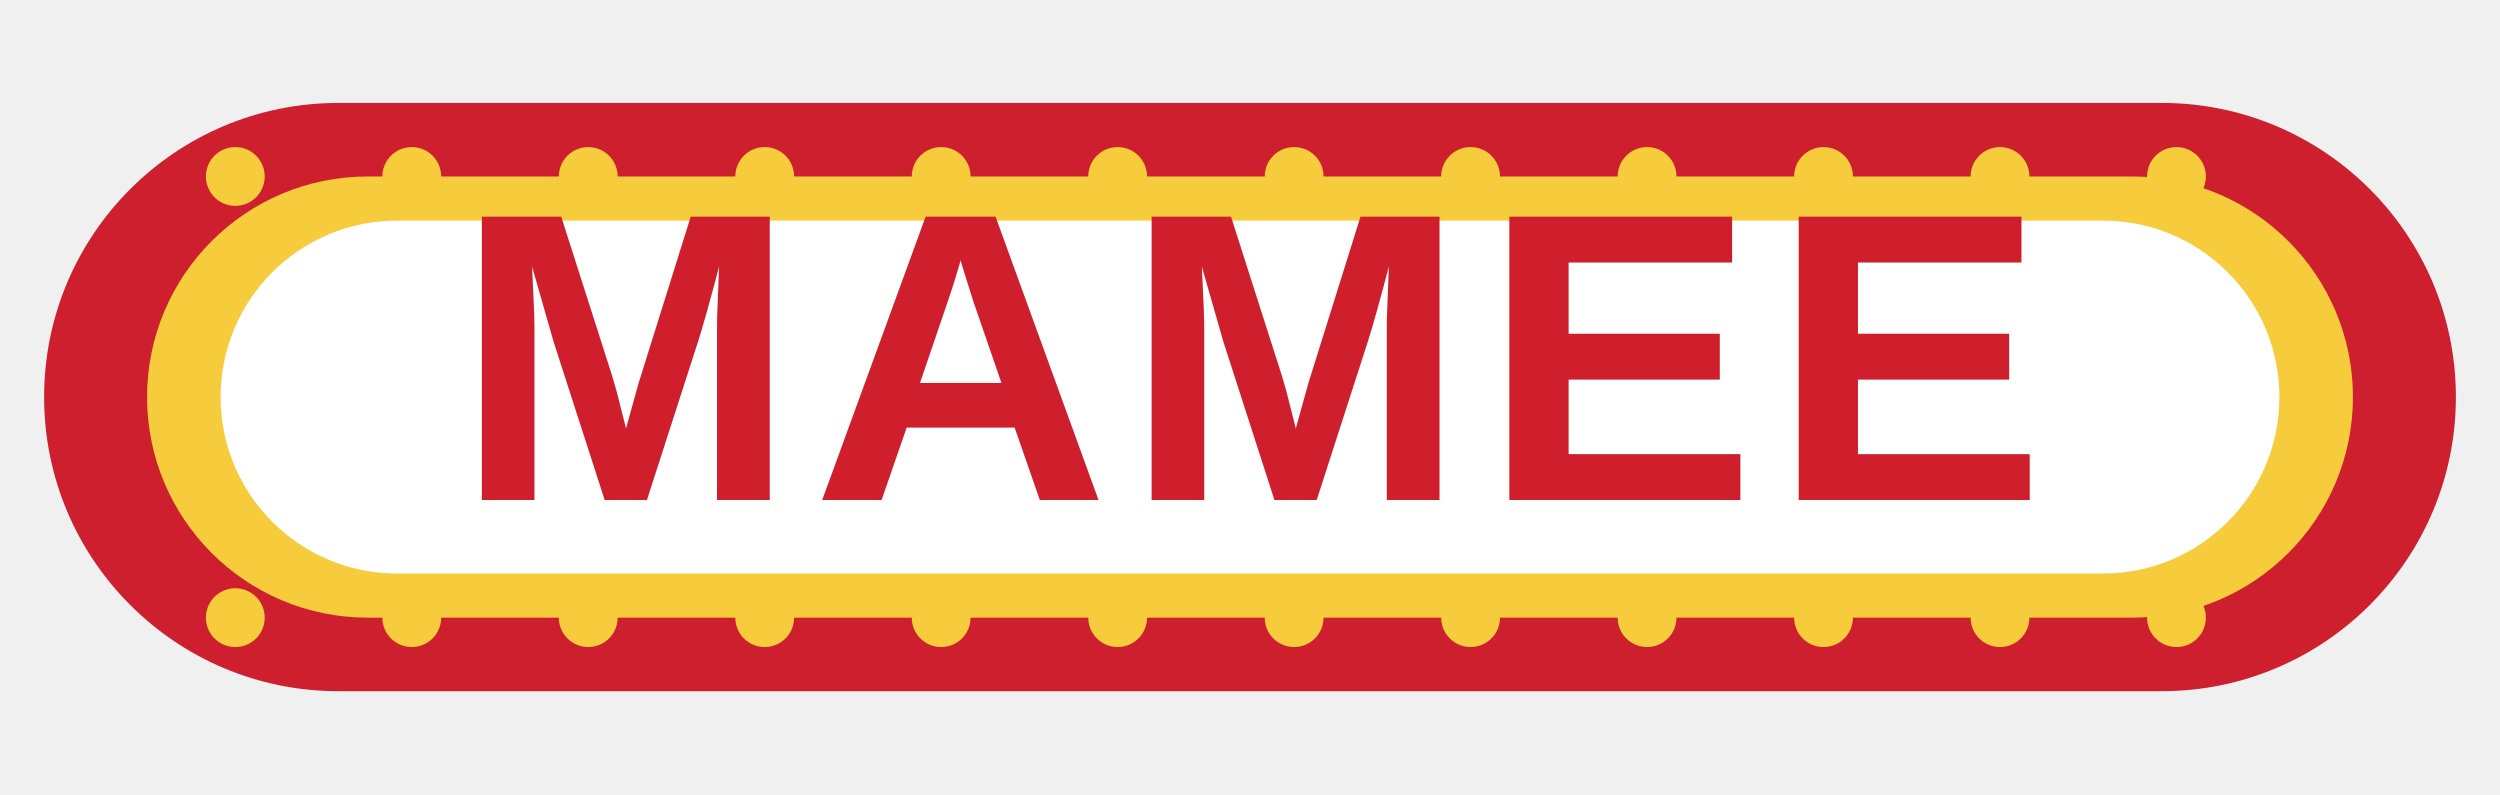
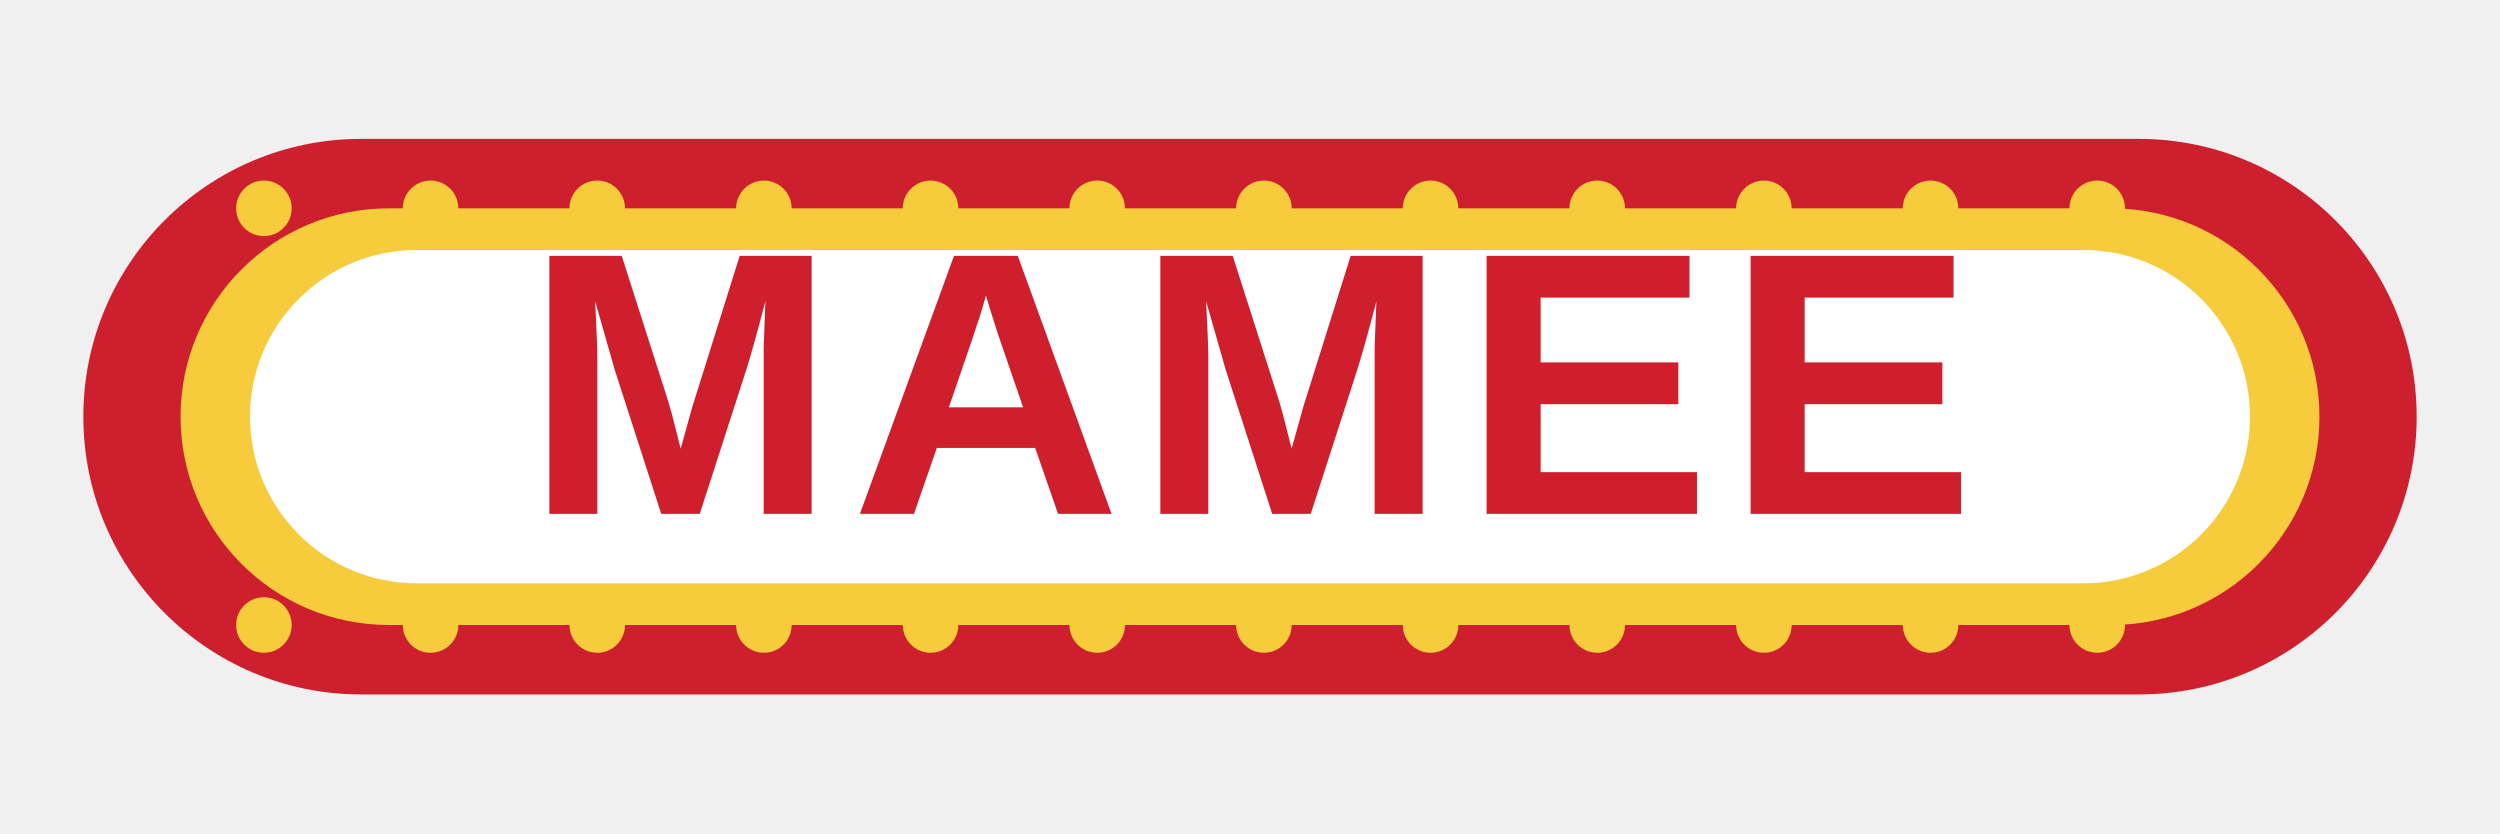
- <svg xmlns="http://www.w3.org/2000/svg" width="340" height="108" viewBox="0 0 340 108" role="img" aria-label="MAMEE logo">
-   <rect x="6" y="14" width="328" height="80" rx="40" fill="#cd1f2d" />
-   <rect x="20" y="24" width="300" height="60" rx="30" fill="#f6cb3c" />
-   <rect x="30" y="30" width="280" height="48" rx="24" fill="#ffffff" />
-   <circle cx="32" cy="24" r="4" fill="#f6cb3c" />
-   <circle cx="56" cy="24" r="4" fill="#f6cb3c" />
-   <circle cx="80" cy="24" r="4" fill="#f6cb3c" />
-   <circle cx="104" cy="24" r="4" fill="#f6cb3c" />
-   <circle cx="128" cy="24" r="4" fill="#f6cb3c" />
-   <circle cx="152" cy="24" r="4" fill="#f6cb3c" />
-   <circle cx="176" cy="24" r="4" fill="#f6cb3c" />
-   <circle cx="200" cy="24" r="4" fill="#f6cb3c" />
-   <circle cx="224" cy="24" r="4" fill="#f6cb3c" />
-   <circle cx="248" cy="24" r="4" fill="#f6cb3c" />
-   <circle cx="272" cy="24" r="4" fill="#f6cb3c" />
-   <circle cx="296" cy="24" r="4" fill="#f6cb3c" />
-   <circle cx="32" cy="84" r="4" fill="#f6cb3c" />
-   <circle cx="56" cy="84" r="4" fill="#f6cb3c" />
-   <circle cx="80" cy="84" r="4" fill="#f6cb3c" />
-   <circle cx="104" cy="84" r="4" fill="#f6cb3c" />
-   <circle cx="128" cy="84" r="4" fill="#f6cb3c" />
-   <circle cx="152" cy="84" r="4" fill="#f6cb3c" />
-   <circle cx="176" cy="84" r="4" fill="#f6cb3c" />
-   <circle cx="200" cy="84" r="4" fill="#f6cb3c" />
-   <circle cx="224" cy="84" r="4" fill="#f6cb3c" />
-   <circle cx="248" cy="84" r="4" fill="#f6cb3c" />
-   <circle cx="272" cy="84" r="4" fill="#f6cb3c" />
-   <circle cx="296" cy="84" r="4" fill="#f6cb3c" />
-   <text x="170" y="68" text-anchor="middle" fill="#cf1f2d" font-family="Montserrat, Arial, sans-serif" font-size="56" font-weight="800" letter-spacing="2">MAMEE</text>
+ <svg xmlns="http://www.w3.org/2000/svg" width="360" height="120" viewBox="0 0 360 120" role="img" aria-label="MAMEE logo">
+   <rect x="12" y="20" width="336" height="80" rx="40" fill="#cd1f2d" />
+   <rect x="26" y="30" width="308" height="60" rx="30" fill="#f6cb3c" />
+   <rect x="36" y="36" width="288" height="48" rx="24" fill="#ffffff" />
+   <circle cx="38" cy="30" r="4" fill="#f6cb3c" />
+   <circle cx="62" cy="30" r="4" fill="#f6cb3c" />
+   <circle cx="86" cy="30" r="4" fill="#f6cb3c" />
+   <circle cx="110" cy="30" r="4" fill="#f6cb3c" />
+   <circle cx="134" cy="30" r="4" fill="#f6cb3c" />
+   <circle cx="158" cy="30" r="4" fill="#f6cb3c" />
+   <circle cx="182" cy="30" r="4" fill="#f6cb3c" />
+   <circle cx="206" cy="30" r="4" fill="#f6cb3c" />
+   <circle cx="230" cy="30" r="4" fill="#f6cb3c" />
+   <circle cx="254" cy="30" r="4" fill="#f6cb3c" />
+   <circle cx="278" cy="30" r="4" fill="#f6cb3c" />
+   <circle cx="302" cy="30" r="4" fill="#f6cb3c" />
+   <circle cx="38" cy="90" r="4" fill="#f6cb3c" />
+   <circle cx="62" cy="90" r="4" fill="#f6cb3c" />
+   <circle cx="86" cy="90" r="4" fill="#f6cb3c" />
+   <circle cx="110" cy="90" r="4" fill="#f6cb3c" />
+   <circle cx="134" cy="90" r="4" fill="#f6cb3c" />
+   <circle cx="158" cy="90" r="4" fill="#f6cb3c" />
+   <circle cx="182" cy="90" r="4" fill="#f6cb3c" />
+   <circle cx="206" cy="90" r="4" fill="#f6cb3c" />
+   <circle cx="230" cy="90" r="4" fill="#f6cb3c" />
+   <circle cx="254" cy="90" r="4" fill="#f6cb3c" />
+   <circle cx="278" cy="90" r="4" fill="#f6cb3c" />
+   <circle cx="302" cy="90" r="4" fill="#f6cb3c" />
+   <text x="180" y="74" text-anchor="middle" fill="#cf1f2d" font-family="Montserrat, Arial, sans-serif" font-size="54" font-weight="800" letter-spacing="2">MAMEE</text>
</svg>
